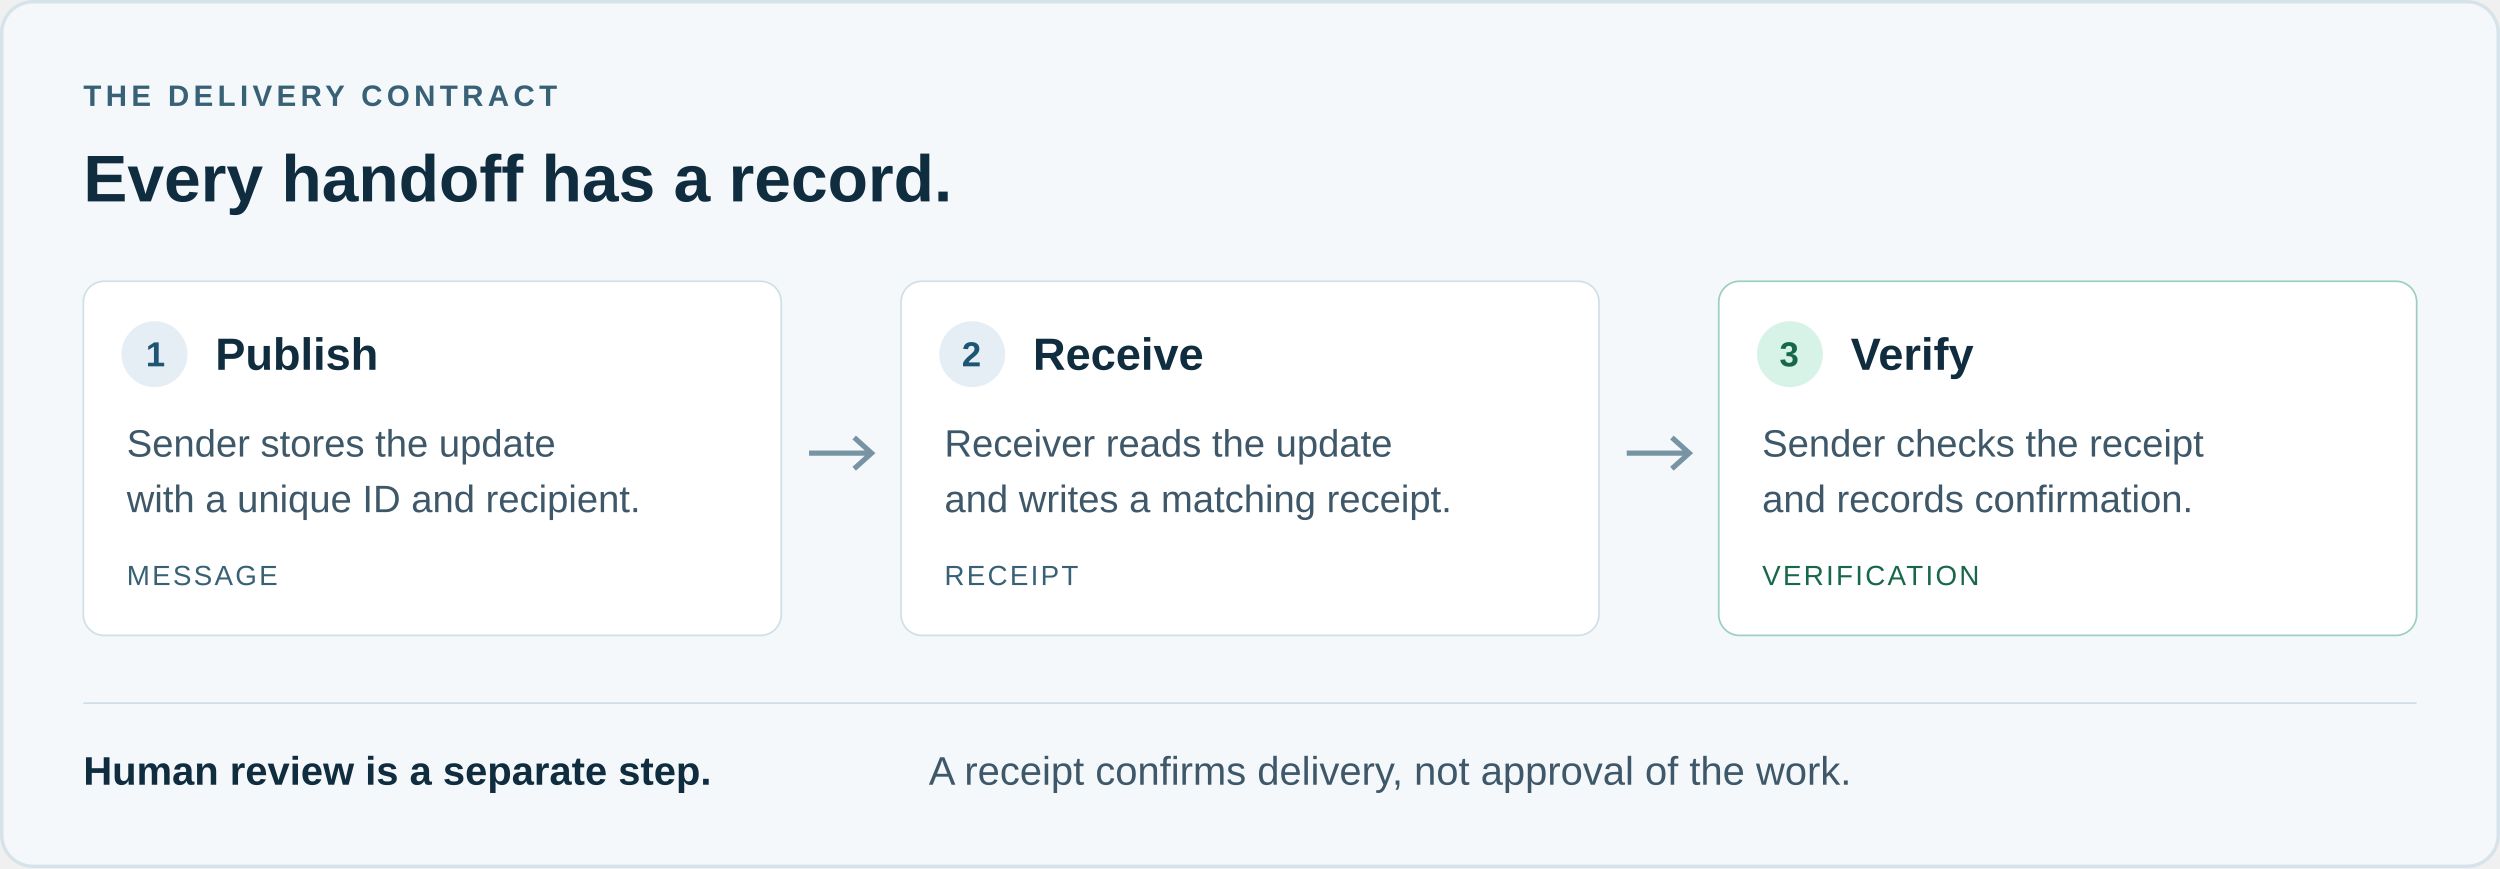
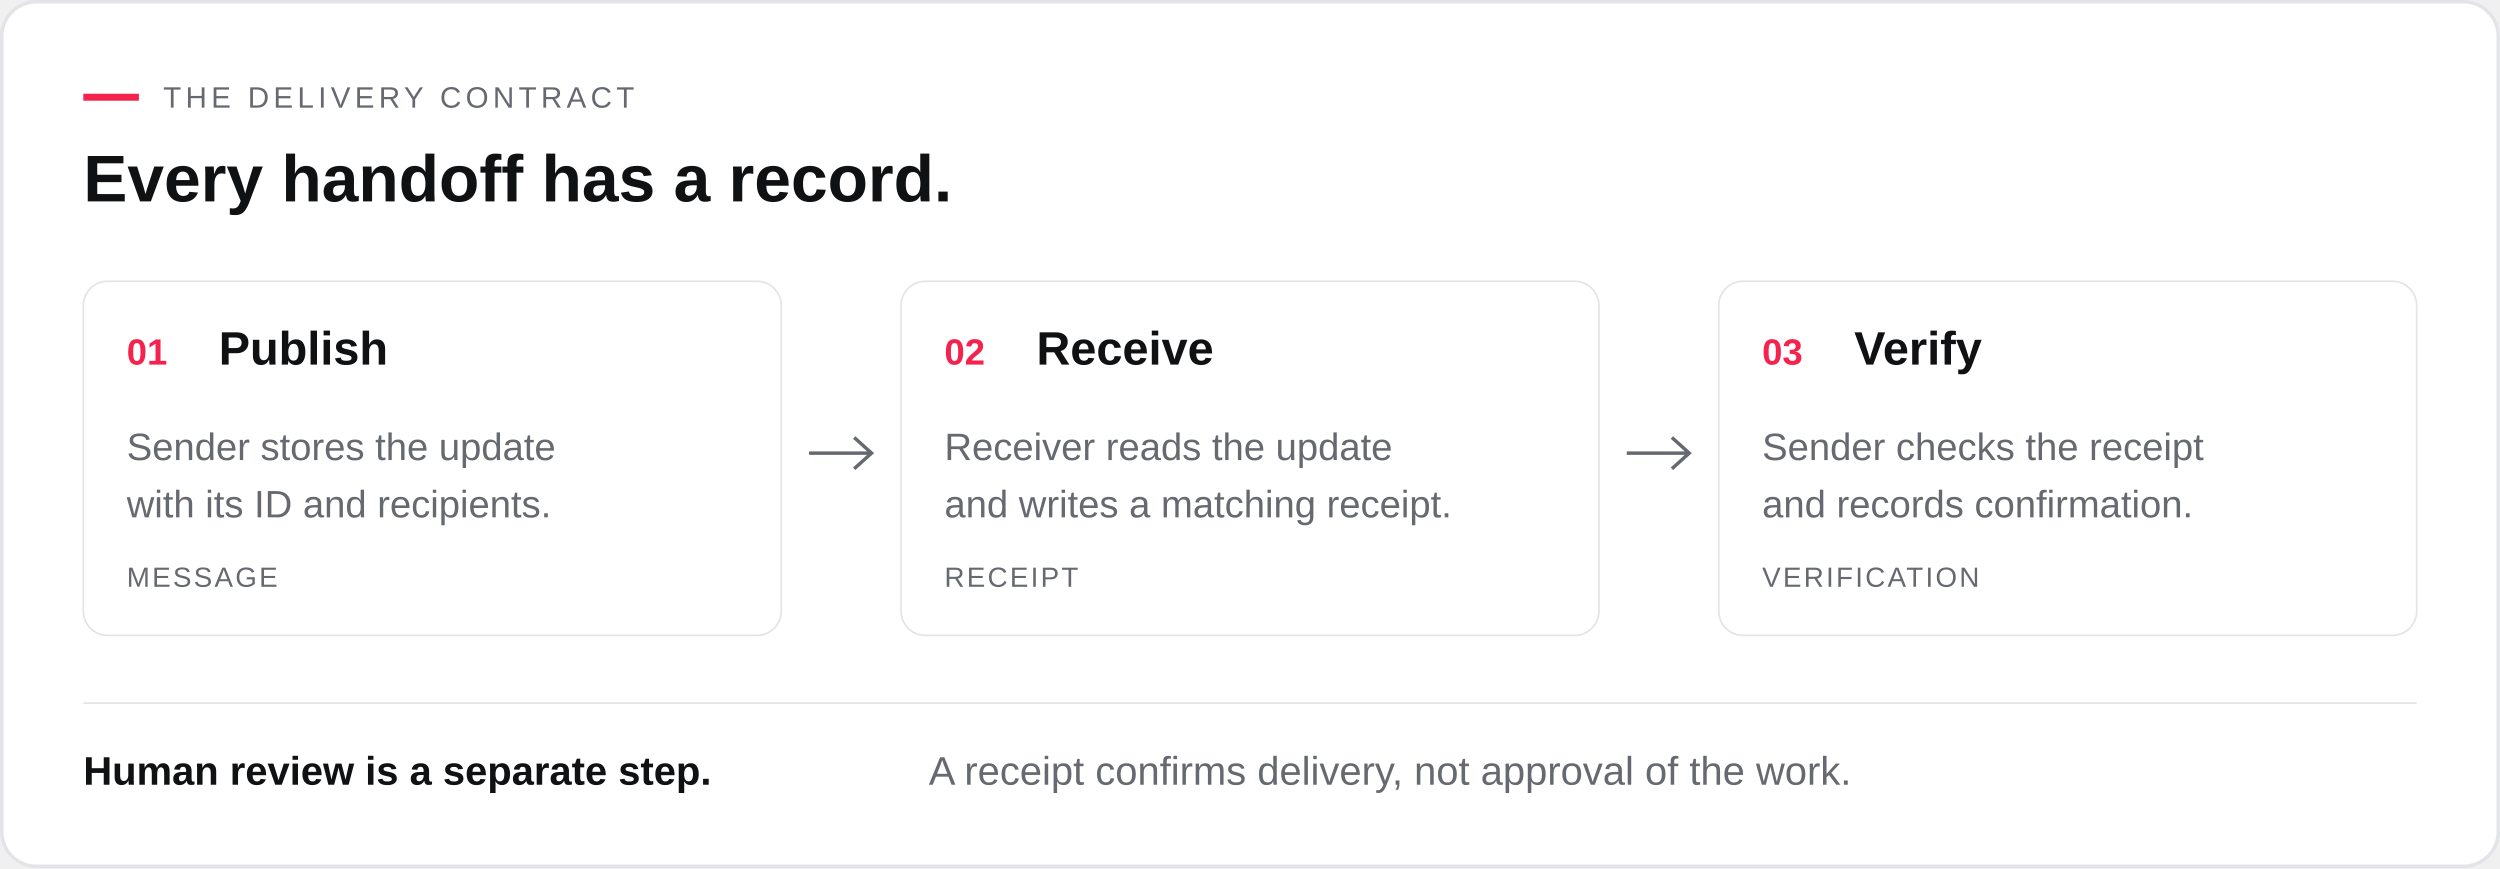
- <svg xmlns="http://www.w3.org/2000/svg" width="1440" height="500" viewBox="0 0 1440 500" role="img" aria-labelledby="title desc">
-   <rect x="1" y="1" width="1438" height="498" rx="18" fill="#f4f8fb" stroke="#d7e3ea" stroke-width="2" />
-   <text x="48" y="61" font-family="Arial,Helvetica,sans-serif" font-size="17" font-weight="700" letter-spacing="2.5" fill="#386176">THE DELIVERY CONTRACT</text>
-   <text x="48" y="116" font-family="Arial,Helvetica,sans-serif" font-size="38" font-weight="700" fill="#102d40">Every handoff has a record.</text>
+ <svg xmlns="http://www.w3.org/2000/svg" width="1440" height="500" viewBox="0 0 1440 500" role="img" aria-labelledby="flow-title flow-desc">
+   <rect x="1" y="1" width="1438" height="498" rx="20" fill="#ffffff" stroke="#e3e4e8" stroke-width="2" />
  <g font-family="Arial,Helvetica,sans-serif">
-     <rect x="48" y="162" width="402" height="204" rx="12" fill="#ffffff" stroke="#d0dfe7" />
-     <rect x="519" y="162" width="402" height="204" rx="12" fill="#ffffff" stroke="#d0dfe7" />
-     <rect x="990" y="162" width="402" height="204" rx="12" fill="#ffffff" stroke="#9dcfbe" />
-     <circle cx="89" cy="204" r="19" fill="#e6eef5" />
-     <text x="84" y="211" font-size="20" font-weight="700" fill="#1e5572">1</text>
-     <circle cx="560" cy="204" r="19" fill="#e6eef5" />
-     <text x="554" y="211" font-size="20" font-weight="700" fill="#1e5572">2</text>
-     <circle cx="1031" cy="204" r="19" fill="#d7f3e7" />
-     <text x="1025" y="211" font-size="20" font-weight="700" fill="#166849">3</text>
-     <text x="124" y="213" font-size="26" font-weight="700" fill="#102d40">Publish</text>
-     <text x="595" y="213" font-size="26" font-weight="700" fill="#102d40">Receive</text>
-     <text x="1066" y="213" font-size="26" font-weight="700" fill="#102d40">Verify</text>
-     <text x="73" y="263" font-size="22" fill="#3e5869">Sender stores the update</text>
-     <text x="73" y="295" font-size="22" fill="#3e5869">with a unique ID and recipient.</text>
-     <text x="544" y="263" font-size="22" fill="#3e5869">Receiver reads the update</text>
-     <text x="544" y="295" font-size="22" fill="#3e5869">and writes a matching receipt.</text>
-     <text x="1015" y="263" font-size="22" fill="#3e5869">Sender checks the receipt</text>
-     <text x="1015" y="295" font-size="22" fill="#3e5869">and records confirmation.</text>
-     <text x="73" y="337" font-size="16" letter-spacing="1.3" fill="#386176">MESSAGE</text>
-     <text x="544" y="337" font-size="16" letter-spacing="1.3" fill="#386176">RECEIPT</text>
-     <text x="1015" y="337" font-size="16" letter-spacing="1.3" fill="#166849">VERIFICATION</text>
-     <path d="M466 261H502M492 252L502 261L492 270M937 261H973M963 252L973 261L963 270" fill="none" stroke="#7893a3" stroke-width="3" />
-     <path d="M48 405H1392" stroke="#d0dfe7" />
-     <text x="48" y="452" font-size="23" font-weight="700" fill="#102d40">Human review is a separate step.</text>
-     <text x="535" y="452" font-size="23" fill="#3e5869">A receipt confirms delivery, not approval of the work.</text>
+     <path d="M48 56H80" stroke="#f5224e" stroke-width="4" />
+     <text x="94" y="62" font-size="17" letter-spacing="2.5" fill="#666970">THE DELIVERY CONTRACT</text>
+     <text x="48" y="116" font-size="38" font-weight="700" fill="#101113">Every handoff has a record.</text>
+     <rect x="48" y="162" width="402" height="204" rx="14" fill="#ffffff" stroke="#e3e4e8" />
+     <text x="73" y="210" font-size="21" fill="#f5224e" font-weight="700">01</text>
+     <text x="126" y="210" font-size="27" font-weight="700" fill="#101113">Publish</text>
+     <text x="73" y="265" font-size="22" fill="#666970">Sender stores the update</text>
+     <text x="73" y="298" font-size="22" fill="#666970">with its ID and recipients.</text>
+     <text x="73" y="338" font-size="16" letter-spacing="1.3" fill="#666970">MESSAGE</text>
+     <rect x="519" y="162" width="402" height="204" rx="14" fill="#ffffff" stroke="#e3e4e8" />
+     <text x="544" y="210" font-size="21" fill="#f5224e" font-weight="700">02</text>
+     <text x="597" y="210" font-size="27" font-weight="700" fill="#101113">Receive</text>
+     <text x="544" y="265" font-size="22" fill="#666970">Receiver reads the update</text>
+     <text x="544" y="298" font-size="22" fill="#666970">and writes a matching receipt.</text>
+     <text x="544" y="338" font-size="16" letter-spacing="1.3" fill="#666970">RECEIPT</text>
+     <rect x="990" y="162" width="402" height="204" rx="14" fill="#ffffff" stroke="#e3e4e8" />
+     <text x="1015" y="210" font-size="21" fill="#f5224e" font-weight="700">03</text>
+     <text x="1068" y="210" font-size="27" font-weight="700" fill="#101113">Verify</text>
+     <text x="1015" y="265" font-size="22" fill="#666970">Sender checks the receipt</text>
+     <text x="1015" y="298" font-size="22" fill="#666970">and records confirmation.</text>
+     <text x="1015" y="338" font-size="16" letter-spacing="1.3" fill="#666970">VERIFICATION</text>
+     <path d="M466 261H502M492 252L502 261L492 270M937 261H973M963 252L973 261L963 270" fill="none" stroke="#666970" stroke-width="2" />
+     <path d="M48 405H1392" stroke="#e3e4e8" />
+     <text x="48" y="452" font-size="23" font-weight="700" fill="#101113">Human review is a separate step.</text>
+     <text x="535" y="452" font-size="23" fill="#666970">A receipt confirms delivery, not approval of the work.</text>
  </g>
</svg>
